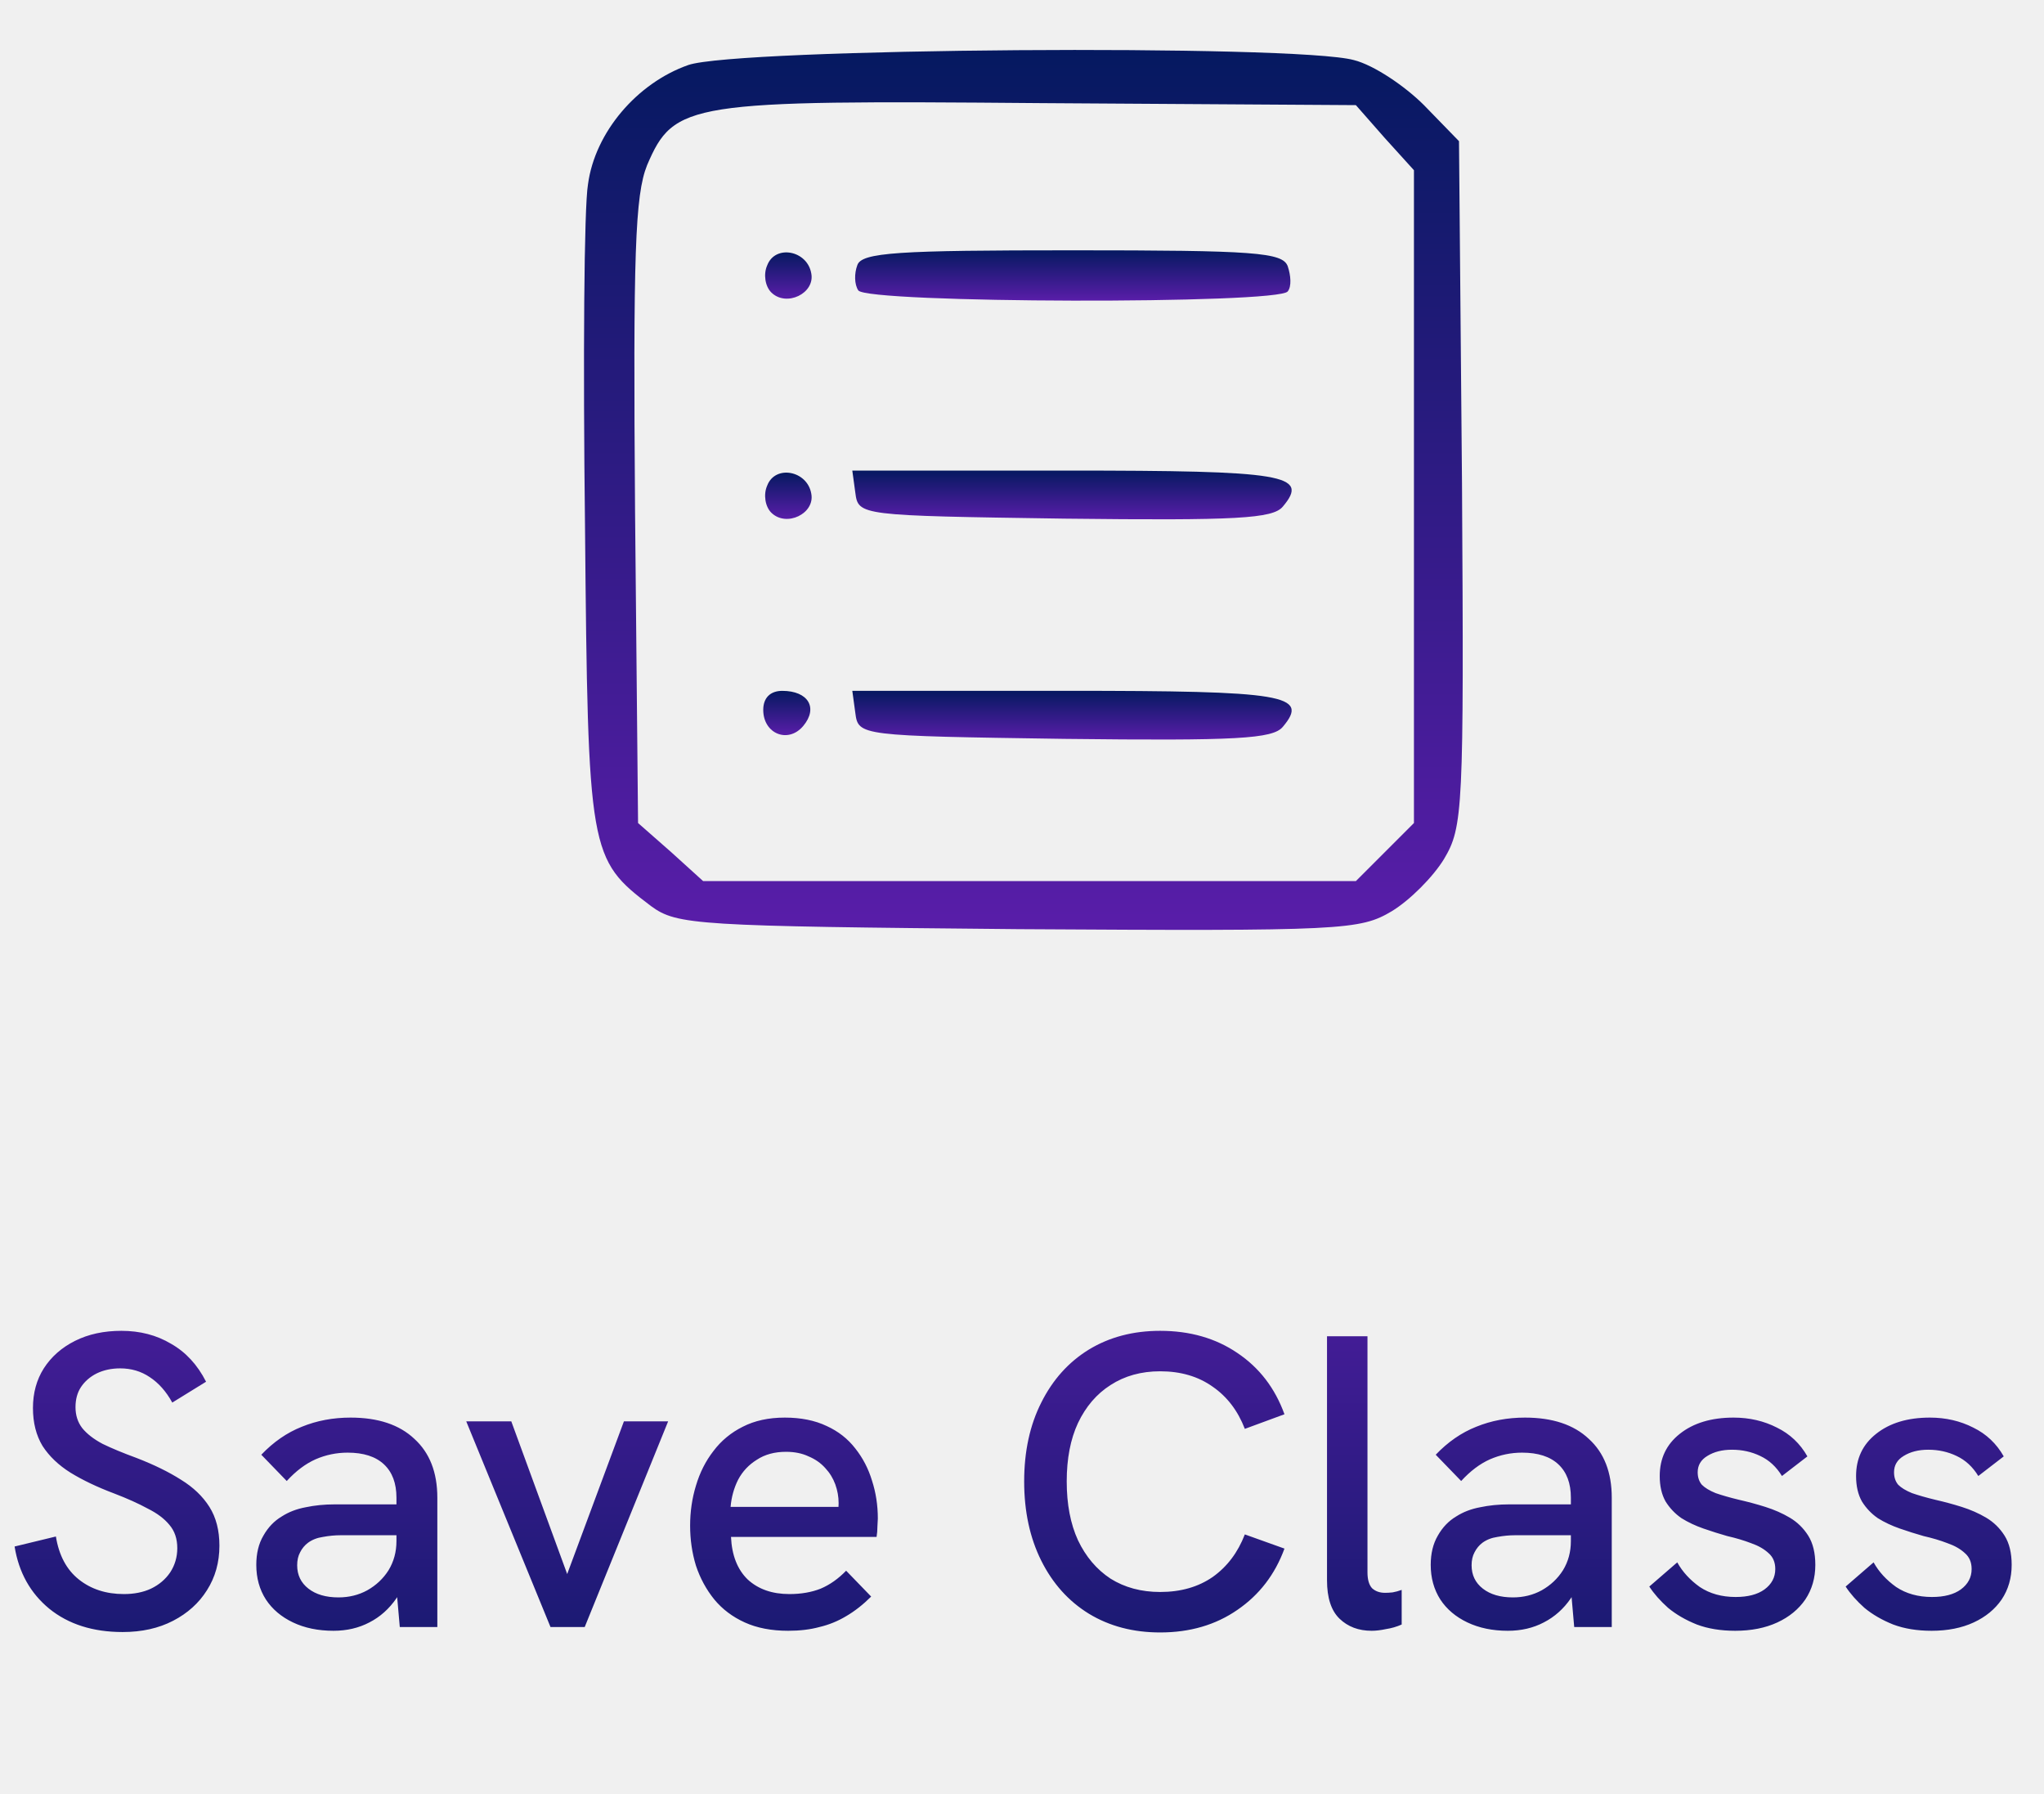
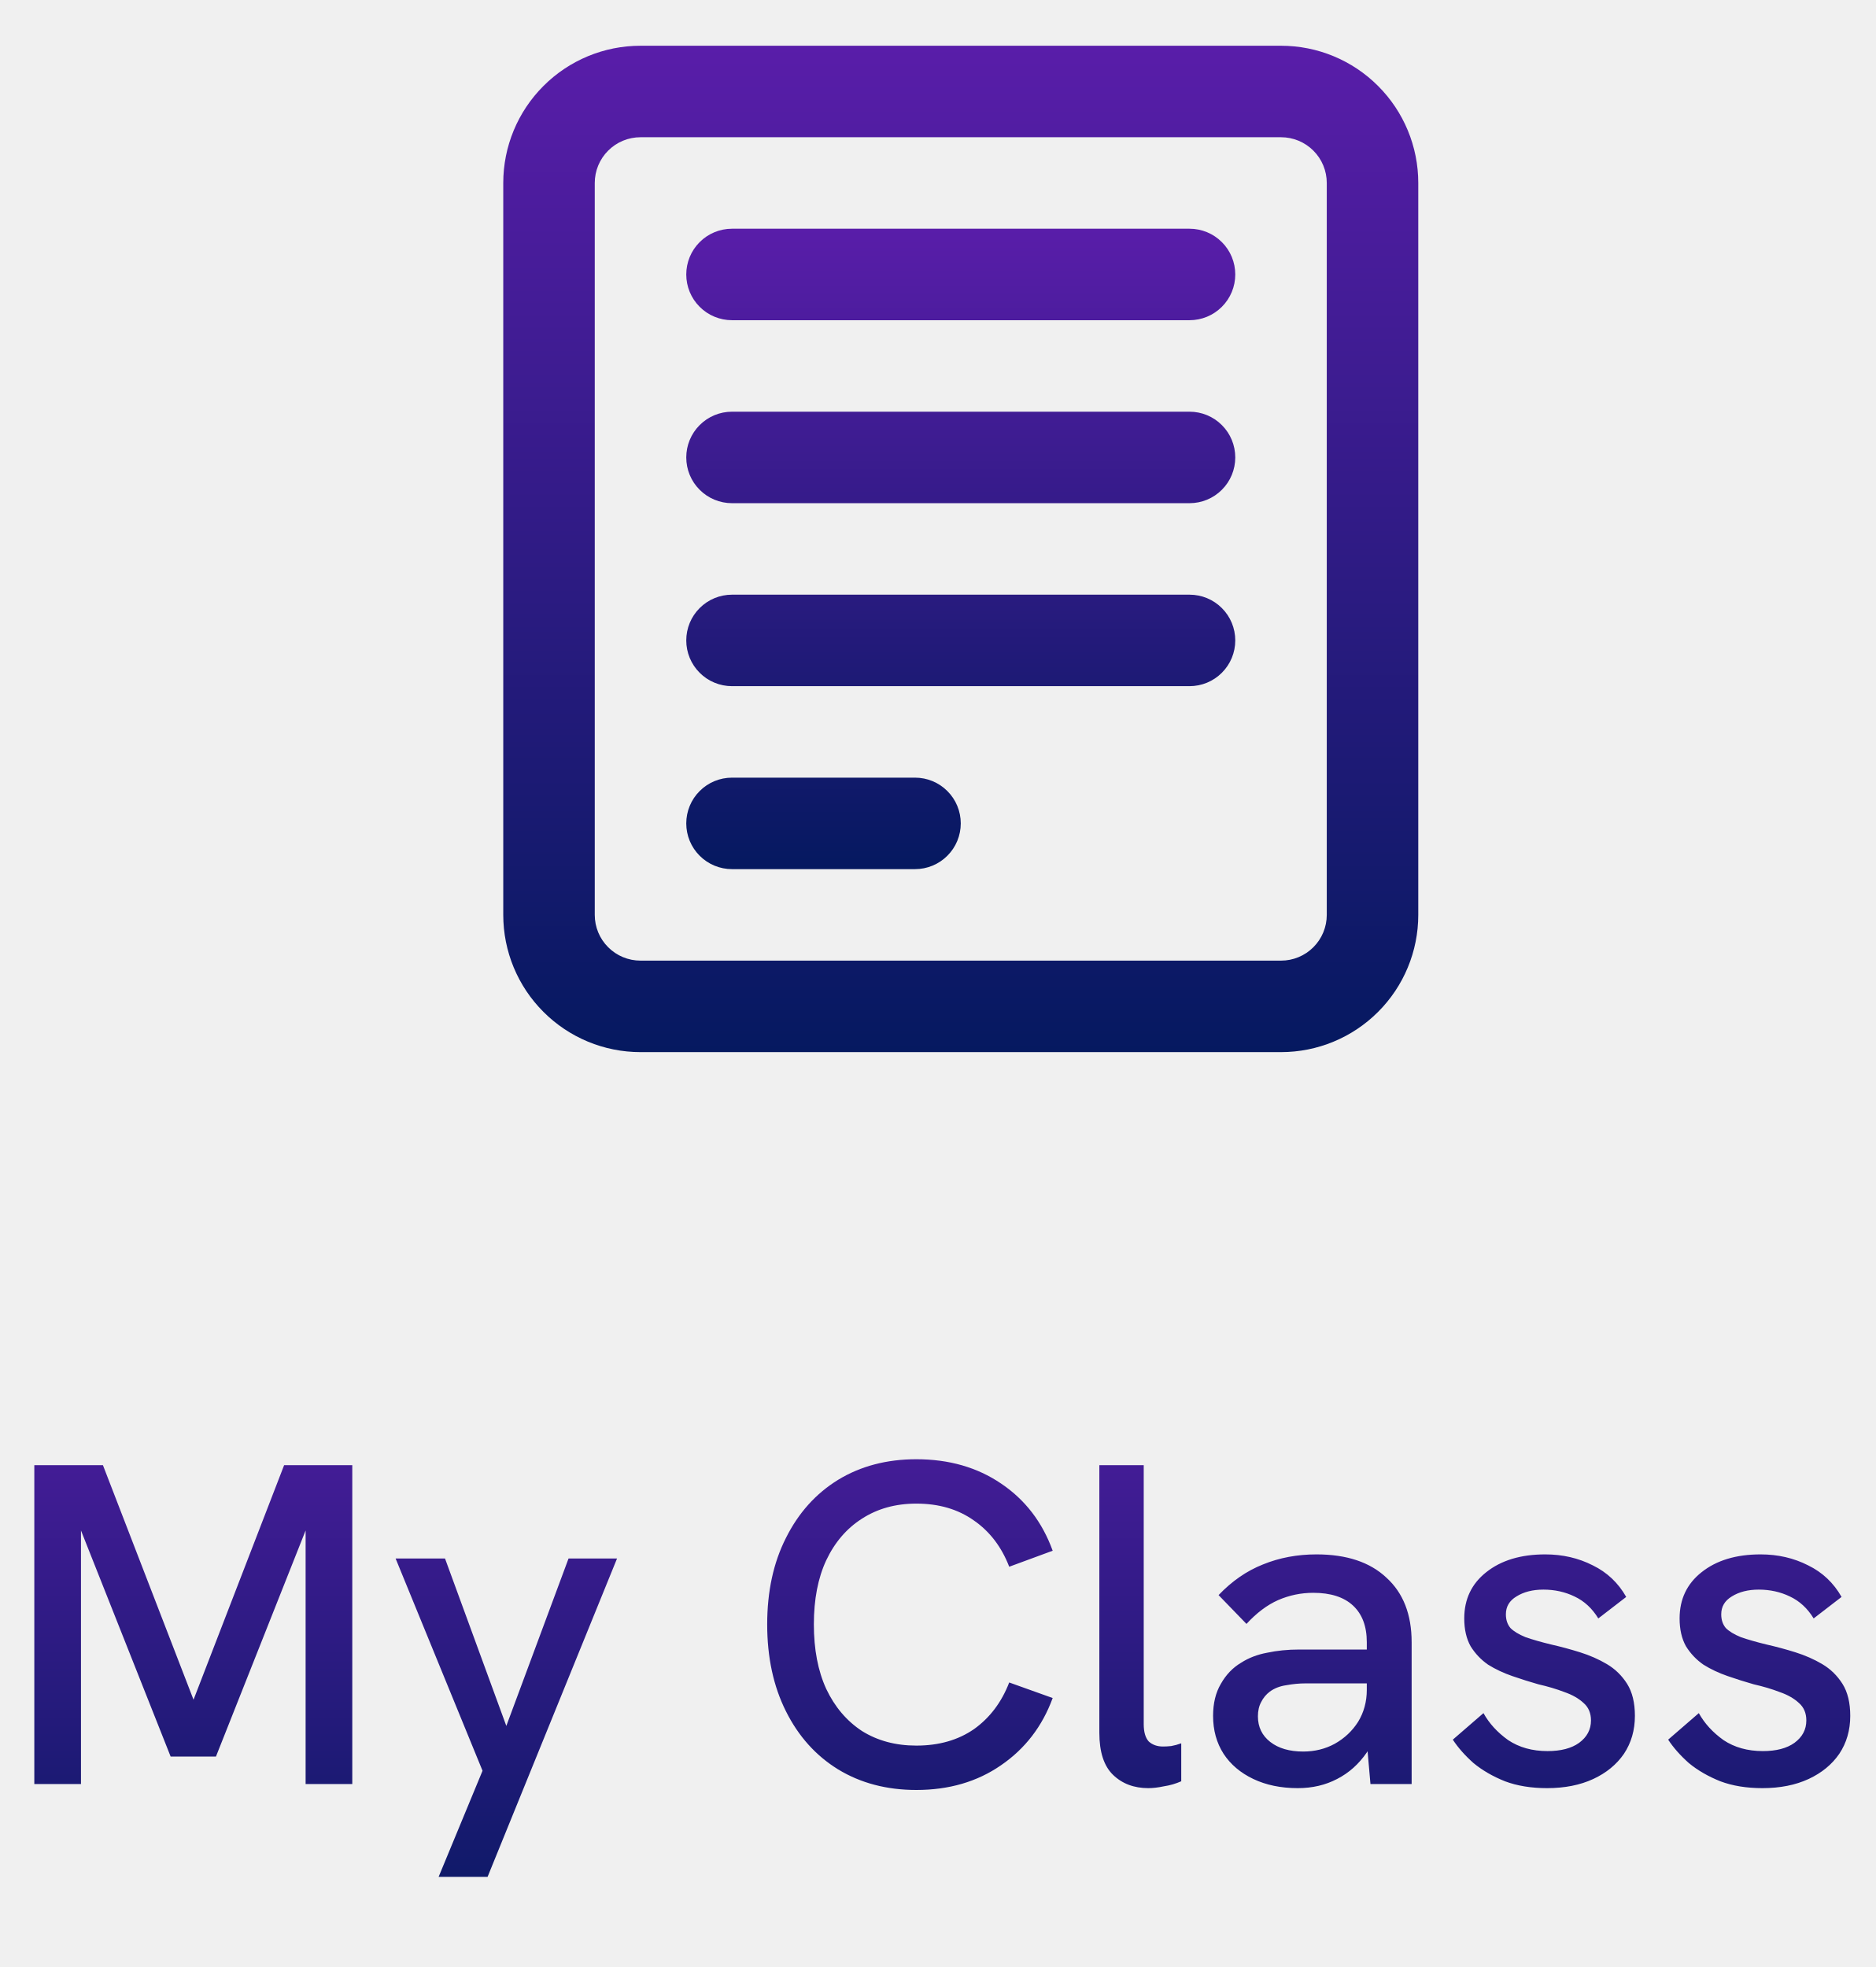
- <svg xmlns="http://www.w3.org/2000/svg" width="49" height="43" viewBox="0 0 49 43" fill="none">
-   <g clip-path="url(#clip0_1036_8395)">
-     <path d="M16.496 1.56C15.272 1.992 14.264 3.168 14.096 4.416C14 4.968 13.976 8.64 14.024 12.6C14.096 20.472 14.12 20.592 15.608 21.72C16.232 22.176 16.688 22.2 24.416 22.272C32.216 22.32 32.6 22.296 33.368 21.84C33.8 21.576 34.352 21.024 34.616 20.592C35.072 19.824 35.096 19.44 35.048 11.592L34.976 3.384L34.136 2.52C33.68 2.064 32.936 1.56 32.456 1.44C31.064 1.056 17.648 1.152 16.496 1.56ZM33.2 3.312L33.896 4.08V11.904V19.728L33.2 20.424L32.504 21.12H24.68H16.856L16.088 20.424L15.296 19.728L15.224 12.264C15.176 6.072 15.224 4.68 15.512 3.96C16.16 2.448 16.496 2.4 24.968 2.472L32.504 2.52L33.2 3.312Z" fill="url(#paint0_linear_1036_8395)" />
-     <path d="M18.392 6.36C18.296 6.576 18.344 6.864 18.488 7.008C18.848 7.368 19.544 7.032 19.448 6.552C19.352 6 18.584 5.856 18.392 6.36Z" fill="url(#paint1_linear_1036_8395)" />
-     <path d="M20.551 6.36C20.479 6.552 20.479 6.816 20.575 6.96C20.767 7.272 30.679 7.296 30.871 6.984C30.967 6.864 30.943 6.6 30.871 6.384C30.751 6.048 30.079 6 25.711 6C21.535 6 20.647 6.048 20.551 6.36Z" fill="url(#paint2_linear_1036_8395)" />
-     <path d="M18.392 11.639C18.296 11.855 18.344 12.143 18.488 12.287C18.848 12.647 19.544 12.311 19.448 11.831C19.352 11.279 18.584 11.135 18.392 11.639Z" fill="url(#paint3_linear_1036_8395)" />
-     <path d="M20.504 11.808C20.576 12.36 20.6 12.36 25.52 12.432C29.648 12.48 30.512 12.432 30.752 12.144C31.4 11.376 30.8 11.28 25.592 11.28H20.432L20.504 11.808Z" fill="url(#paint4_linear_1036_8395)" />
-     <path d="M18.297 17.016C18.297 17.592 18.897 17.832 19.257 17.4C19.617 16.968 19.377 16.56 18.753 16.56C18.465 16.56 18.297 16.728 18.297 17.016Z" fill="url(#paint5_linear_1036_8395)" />
-     <path d="M20.504 17.087C20.576 17.639 20.6 17.639 25.52 17.711C29.648 17.759 30.512 17.711 30.752 17.423C31.4 16.655 30.8 16.559 25.592 16.559H20.432L20.504 17.087Z" fill="url(#paint6_linear_1036_8395)" />
-   </g>
-   <path d="M2.94 39.12C2.227 39.12 1.64 38.933 1.18 38.56C0.727 38.187 0.45 37.69 0.35 37.07L1.34 36.83C1.413 37.283 1.597 37.627 1.89 37.86C2.183 38.093 2.543 38.21 2.97 38.21C3.217 38.21 3.433 38.167 3.62 38.08C3.813 37.987 3.967 37.857 4.08 37.69C4.193 37.517 4.25 37.323 4.25 37.11C4.25 36.883 4.187 36.697 4.06 36.55C3.94 36.403 3.767 36.273 3.54 36.16C3.32 36.04 3.053 35.92 2.74 35.8C2.333 35.647 1.983 35.48 1.69 35.3C1.403 35.12 1.18 34.907 1.02 34.66C0.867 34.407 0.79 34.103 0.79 33.75C0.79 33.39 0.877 33.073 1.05 32.8C1.23 32.52 1.48 32.3 1.8 32.14C2.12 31.98 2.49 31.9 2.91 31.9C3.357 31.9 3.753 32.003 4.1 32.21C4.453 32.41 4.733 32.713 4.94 33.12L4.13 33.62C3.983 33.353 3.803 33.15 3.59 33.01C3.383 32.87 3.147 32.8 2.88 32.8C2.673 32.8 2.487 32.84 2.32 32.92C2.16 33 2.033 33.11 1.94 33.25C1.853 33.383 1.81 33.543 1.81 33.73C1.81 33.923 1.863 34.09 1.97 34.23C2.083 34.37 2.247 34.497 2.46 34.61C2.68 34.717 2.953 34.83 3.28 34.95C3.693 35.11 4.047 35.283 4.34 35.47C4.633 35.65 4.86 35.867 5.02 36.12C5.18 36.373 5.26 36.683 5.26 37.05C5.26 37.45 5.16 37.807 4.96 38.12C4.767 38.427 4.497 38.67 4.15 38.85C3.803 39.03 3.4 39.12 2.94 39.12ZM9.584 39L9.504 38.09V35.9C9.504 35.553 9.404 35.287 9.204 35.1C9.004 34.913 8.714 34.82 8.334 34.82C8.067 34.82 7.81 34.873 7.564 34.98C7.324 35.087 7.094 35.26 6.874 35.5L6.264 34.87C6.557 34.563 6.88 34.34 7.234 34.2C7.594 34.053 7.984 33.98 8.404 33.98C9.064 33.98 9.574 34.15 9.934 34.49C10.3 34.823 10.484 35.293 10.484 35.9V39H9.584ZM7.994 39.09C7.627 39.09 7.304 39.023 7.024 38.89C6.744 38.757 6.527 38.573 6.374 38.34C6.22 38.1 6.144 37.823 6.144 37.51C6.144 37.237 6.2 37.003 6.314 36.81C6.427 36.61 6.574 36.457 6.754 36.35C6.92 36.243 7.11 36.17 7.324 36.13C7.544 36.083 7.777 36.06 8.024 36.06H9.594V36.8H8.164C8.03 36.8 7.89 36.813 7.744 36.84C7.604 36.86 7.484 36.907 7.384 36.98C7.304 37.04 7.24 37.117 7.194 37.21C7.147 37.297 7.124 37.4 7.124 37.52C7.124 37.753 7.214 37.94 7.394 38.08C7.574 38.22 7.814 38.29 8.114 38.29C8.367 38.29 8.597 38.233 8.804 38.12C9.017 38 9.187 37.84 9.314 37.64C9.44 37.433 9.504 37.2 9.504 36.94L9.854 37.4C9.794 37.747 9.677 38.05 9.504 38.31C9.33 38.563 9.114 38.757 8.854 38.89C8.6 39.023 8.314 39.09 7.994 39.09ZM13.197 39L11.177 34.07H12.257L13.597 37.73L14.957 34.07H16.017L14.017 39H13.197ZM18.894 39.09C18.494 39.09 18.147 39.023 17.854 38.89C17.56 38.757 17.317 38.573 17.124 38.34C16.93 38.1 16.784 37.83 16.684 37.53C16.59 37.223 16.544 36.903 16.544 36.57C16.544 36.237 16.59 35.917 16.684 35.61C16.777 35.297 16.917 35.02 17.104 34.78C17.29 34.533 17.524 34.34 17.804 34.2C18.09 34.053 18.427 33.98 18.814 33.98C19.2 33.98 19.534 34.047 19.814 34.18C20.094 34.307 20.324 34.487 20.504 34.72C20.684 34.947 20.817 35.203 20.904 35.49C20.997 35.777 21.044 36.08 21.044 36.4C21.044 36.433 21.04 36.497 21.034 36.59C21.034 36.677 21.027 36.76 21.014 36.84H17.524C17.544 37.28 17.677 37.62 17.924 37.86C18.177 38.093 18.51 38.21 18.924 38.21C19.204 38.21 19.454 38.167 19.674 38.08C19.894 37.987 20.097 37.843 20.284 37.65L20.884 38.27C20.69 38.463 20.49 38.62 20.284 38.74C20.084 38.86 19.87 38.947 19.644 39C19.424 39.06 19.174 39.09 18.894 39.09ZM20.074 36.35C20.087 36.297 20.094 36.243 20.094 36.19C20.1 36.137 20.104 36.083 20.104 36.03C20.104 35.877 20.077 35.727 20.024 35.58C19.97 35.433 19.89 35.303 19.784 35.19C19.677 35.07 19.544 34.977 19.384 34.91C19.23 34.837 19.05 34.8 18.844 34.8C18.57 34.8 18.337 34.863 18.144 34.99C17.95 35.11 17.8 35.27 17.694 35.47C17.594 35.67 17.534 35.887 17.514 36.12H20.394L20.074 36.35ZM27.812 39.13C27.165 39.13 26.595 38.98 26.102 38.68C25.615 38.38 25.235 37.957 24.962 37.41C24.689 36.863 24.552 36.23 24.552 35.51C24.552 34.79 24.689 34.16 24.962 33.62C25.235 33.073 25.615 32.65 26.102 32.35C26.595 32.05 27.165 31.9 27.812 31.9C28.525 31.9 29.142 32.077 29.662 32.43C30.189 32.783 30.565 33.273 30.792 33.9L29.842 34.25C29.675 33.817 29.419 33.48 29.072 33.24C28.725 32.993 28.305 32.87 27.812 32.87C27.358 32.87 26.962 32.98 26.622 33.2C26.288 33.413 26.029 33.717 25.842 34.11C25.662 34.497 25.572 34.963 25.572 35.51C25.572 36.057 25.662 36.527 25.842 36.92C26.029 37.313 26.288 37.62 26.622 37.84C26.962 38.053 27.358 38.16 27.812 38.16C28.305 38.16 28.725 38.04 29.072 37.8C29.419 37.553 29.675 37.213 29.842 36.78L30.792 37.12C30.565 37.74 30.189 38.23 29.662 38.59C29.142 38.95 28.525 39.13 27.812 39.13ZM32.882 39.09C32.569 39.09 32.312 38.993 32.112 38.8C31.912 38.607 31.812 38.3 31.812 37.88V32.03H32.782V37.69C32.782 37.863 32.819 37.99 32.892 38.07C32.972 38.143 33.076 38.18 33.202 38.18C33.256 38.18 33.316 38.177 33.382 38.17C33.456 38.157 33.529 38.137 33.602 38.11V38.94C33.482 38.993 33.356 39.03 33.222 39.05C33.096 39.077 32.982 39.09 32.882 39.09ZM37.738 39L37.658 38.09V35.9C37.658 35.553 37.558 35.287 37.358 35.1C37.158 34.913 36.868 34.82 36.488 34.82C36.221 34.82 35.965 34.873 35.718 34.98C35.478 35.087 35.248 35.26 35.028 35.5L34.418 34.87C34.711 34.563 35.035 34.34 35.388 34.2C35.748 34.053 36.138 33.98 36.558 33.98C37.218 33.98 37.728 34.15 38.088 34.49C38.455 34.823 38.638 35.293 38.638 35.9V39H37.738ZM36.148 39.09C35.781 39.09 35.458 39.023 35.178 38.89C34.898 38.757 34.681 38.573 34.528 38.34C34.375 38.1 34.298 37.823 34.298 37.51C34.298 37.237 34.355 37.003 34.468 36.81C34.581 36.61 34.728 36.457 34.908 36.35C35.075 36.243 35.265 36.17 35.478 36.13C35.698 36.083 35.931 36.06 36.178 36.06H37.748V36.8H36.318C36.185 36.8 36.045 36.813 35.898 36.84C35.758 36.86 35.638 36.907 35.538 36.98C35.458 37.04 35.395 37.117 35.348 37.21C35.301 37.297 35.278 37.4 35.278 37.52C35.278 37.753 35.368 37.94 35.548 38.08C35.728 38.22 35.968 38.29 36.268 38.29C36.521 38.29 36.751 38.233 36.958 38.12C37.171 38 37.341 37.84 37.468 37.64C37.595 37.433 37.658 37.2 37.658 36.94L38.008 37.4C37.948 37.747 37.831 38.05 37.658 38.31C37.485 38.563 37.268 38.757 37.008 38.89C36.755 39.023 36.468 39.09 36.148 39.09ZM41.598 39.09C41.251 39.09 40.944 39.04 40.678 38.94C40.411 38.833 40.181 38.7 39.988 38.54C39.801 38.373 39.651 38.203 39.538 38.03L40.208 37.45C40.334 37.677 40.514 37.873 40.748 38.04C40.988 38.2 41.275 38.28 41.608 38.28C41.901 38.28 42.131 38.22 42.298 38.1C42.471 37.973 42.558 37.81 42.558 37.61C42.558 37.45 42.505 37.323 42.398 37.23C42.291 37.13 42.151 37.05 41.978 36.99C41.804 36.923 41.614 36.867 41.408 36.82C41.221 36.767 41.031 36.707 40.838 36.64C40.645 36.573 40.468 36.49 40.308 36.39C40.154 36.283 40.028 36.15 39.928 35.99C39.834 35.823 39.788 35.62 39.788 35.38C39.788 34.96 39.948 34.623 40.268 34.37C40.594 34.11 41.025 33.98 41.558 33.98C41.938 33.98 42.285 34.06 42.598 34.22C42.911 34.373 43.154 34.603 43.328 34.91L42.718 35.38C42.584 35.16 42.411 35 42.198 34.9C41.991 34.8 41.764 34.75 41.518 34.75C41.285 34.75 41.088 34.8 40.928 34.9C40.775 34.993 40.698 35.123 40.698 35.29C40.698 35.41 40.731 35.51 40.798 35.59C40.871 35.663 40.981 35.73 41.128 35.79C41.281 35.843 41.468 35.897 41.688 35.95C41.895 35.997 42.105 36.053 42.318 36.12C42.531 36.187 42.728 36.273 42.908 36.38C43.088 36.487 43.234 36.63 43.348 36.81C43.461 36.99 43.518 37.223 43.518 37.51C43.518 37.823 43.438 38.1 43.278 38.34C43.118 38.573 42.895 38.757 42.608 38.89C42.321 39.023 41.984 39.09 41.598 39.09ZM46.305 39.09C45.958 39.09 45.651 39.04 45.385 38.94C45.118 38.833 44.888 38.7 44.695 38.54C44.508 38.373 44.358 38.203 44.245 38.03L44.915 37.45C45.041 37.677 45.221 37.873 45.455 38.04C45.695 38.2 45.981 38.28 46.315 38.28C46.608 38.28 46.838 38.22 47.005 38.1C47.178 37.973 47.265 37.81 47.265 37.61C47.265 37.45 47.212 37.323 47.105 37.23C46.998 37.13 46.858 37.05 46.685 36.99C46.511 36.923 46.322 36.867 46.115 36.82C45.928 36.767 45.738 36.707 45.545 36.64C45.352 36.573 45.175 36.49 45.015 36.39C44.861 36.283 44.735 36.15 44.635 35.99C44.541 35.823 44.495 35.62 44.495 35.38C44.495 34.96 44.655 34.623 44.975 34.37C45.301 34.11 45.731 33.98 46.265 33.98C46.645 33.98 46.992 34.06 47.305 34.22C47.618 34.373 47.861 34.603 48.035 34.91L47.425 35.38C47.291 35.16 47.118 35 46.905 34.9C46.698 34.8 46.471 34.75 46.225 34.75C45.992 34.75 45.795 34.8 45.635 34.9C45.481 34.993 45.405 35.123 45.405 35.29C45.405 35.41 45.438 35.51 45.505 35.59C45.578 35.663 45.688 35.73 45.835 35.79C45.988 35.843 46.175 35.897 46.395 35.95C46.602 35.997 46.812 36.053 47.025 36.12C47.238 36.187 47.435 36.273 47.615 36.38C47.795 36.487 47.941 36.63 48.055 36.81C48.168 36.99 48.225 37.223 48.225 37.51C48.225 37.823 48.145 38.1 47.985 38.34C47.825 38.573 47.602 38.757 47.315 38.89C47.028 39.023 46.691 39.09 46.305 39.09Z" fill="url(#paint7_linear_1036_8395)" />
+ <svg xmlns="http://www.w3.org/2000/svg" width="41" height="43" viewBox="0 0 41 43" fill="none">
+   <path d="M0.75 39V32.03H2.25L4.32 37.39H4.14L6.21 32.03H7.7V39H6.68V33.21L6.77 33.23L4.72 38.4H3.73L1.68 33.23L1.77 33.21V39H0.75ZM9.587 41.03L10.547 38.71L8.647 34.07H9.727L11.067 37.73L12.427 34.07H13.487L10.657 41.03H9.587ZM20.029 39.13C19.382 39.13 18.812 38.98 18.319 38.68C17.832 38.38 17.452 37.957 17.179 37.41C16.905 36.863 16.769 36.23 16.769 35.51C16.769 34.79 16.905 34.16 17.179 33.62C17.452 33.073 17.832 32.65 18.319 32.35C18.812 32.05 19.382 31.9 20.029 31.9C20.742 31.9 21.359 32.077 21.879 32.43C22.405 32.783 22.782 33.273 23.009 33.9L22.059 34.25C21.892 33.817 21.635 33.48 21.289 33.24C20.942 32.993 20.522 32.87 20.029 32.87C19.575 32.87 19.179 32.98 18.839 33.2C18.505 33.413 18.245 33.717 18.059 34.11C17.879 34.497 17.789 34.963 17.789 35.51C17.789 36.057 17.879 36.527 18.059 36.92C18.245 37.313 18.505 37.62 18.839 37.84C19.179 38.053 19.575 38.16 20.029 38.16C20.522 38.16 20.942 38.04 21.289 37.8C21.635 37.553 21.892 37.213 22.059 36.78L23.009 37.12C22.782 37.74 22.405 38.23 21.879 38.59C21.359 38.95 20.742 39.13 20.029 39.13ZM25.099 39.09C24.786 39.09 24.529 38.993 24.329 38.8C24.129 38.607 24.029 38.3 24.029 37.88V32.03H24.999V37.69C24.999 37.863 25.036 37.99 25.109 38.07C25.189 38.143 25.293 38.18 25.419 38.18C25.473 38.18 25.532 38.177 25.599 38.17C25.672 38.157 25.746 38.137 25.819 38.11V38.94C25.699 38.993 25.573 39.03 25.439 39.05C25.312 39.077 25.199 39.09 25.099 39.09ZM29.955 39L29.875 38.09V35.9C29.875 35.553 29.775 35.287 29.575 35.1C29.375 34.913 29.085 34.82 28.705 34.82C28.438 34.82 28.181 34.873 27.935 34.98C27.695 35.087 27.465 35.26 27.245 35.5L26.635 34.87C26.928 34.563 27.251 34.34 27.605 34.2C27.965 34.053 28.355 33.98 28.775 33.98C29.435 33.98 29.945 34.15 30.305 34.49C30.671 34.823 30.855 35.293 30.855 35.9V39H29.955ZM28.365 39.09C27.998 39.09 27.675 39.023 27.395 38.89C27.115 38.757 26.898 38.573 26.745 38.34C26.591 38.1 26.515 37.823 26.515 37.51C26.515 37.237 26.571 37.003 26.685 36.81C26.798 36.61 26.945 36.457 27.125 36.35C27.291 36.243 27.481 36.17 27.695 36.13C27.915 36.083 28.148 36.06 28.395 36.06H29.965V36.8H28.535C28.401 36.8 28.261 36.813 28.115 36.84C27.975 36.86 27.855 36.907 27.755 36.98C27.675 37.04 27.611 37.117 27.565 37.21C27.518 37.297 27.495 37.4 27.495 37.52C27.495 37.753 27.585 37.94 27.765 38.08C27.945 38.22 28.185 38.29 28.485 38.29C28.738 38.29 28.968 38.233 29.175 38.12C29.388 38 29.558 37.84 29.685 37.64C29.811 37.433 29.875 37.2 29.875 36.94L30.225 37.4C30.165 37.747 30.048 38.05 29.875 38.31C29.701 38.563 29.485 38.757 29.225 38.89C28.971 39.023 28.685 39.09 28.365 39.09ZM33.815 39.09C33.468 39.09 33.161 39.04 32.895 38.94C32.628 38.833 32.398 38.7 32.205 38.54C32.018 38.373 31.868 38.203 31.755 38.03L32.425 37.45C32.551 37.677 32.731 37.873 32.965 38.04C33.205 38.2 33.491 38.28 33.825 38.28C34.118 38.28 34.348 38.22 34.515 38.1C34.688 37.973 34.775 37.81 34.775 37.61C34.775 37.45 34.721 37.323 34.615 37.23C34.508 37.13 34.368 37.05 34.195 36.99C34.021 36.923 33.831 36.867 33.625 36.82C33.438 36.767 33.248 36.707 33.055 36.64C32.861 36.573 32.685 36.49 32.525 36.39C32.371 36.283 32.245 36.15 32.145 35.99C32.051 35.823 32.005 35.62 32.005 35.38C32.005 34.96 32.165 34.623 32.485 34.37C32.811 34.11 33.241 33.98 33.775 33.98C34.155 33.98 34.501 34.06 34.815 34.22C35.128 34.373 35.371 34.603 35.545 34.91L34.935 35.38C34.801 35.16 34.628 35 34.415 34.9C34.208 34.8 33.981 34.75 33.735 34.75C33.501 34.75 33.305 34.8 33.145 34.9C32.991 34.993 32.915 35.123 32.915 35.29C32.915 35.41 32.948 35.51 33.015 35.59C33.088 35.663 33.198 35.73 33.345 35.79C33.498 35.843 33.685 35.897 33.905 35.95C34.111 35.997 34.321 36.053 34.535 36.12C34.748 36.187 34.945 36.273 35.125 36.38C35.305 36.487 35.451 36.63 35.565 36.81C35.678 36.99 35.735 37.223 35.735 37.51C35.735 37.823 35.655 38.1 35.495 38.34C35.335 38.573 35.111 38.757 34.825 38.89C34.538 39.023 34.201 39.09 33.815 39.09ZM38.522 39.09C38.175 39.09 37.868 39.04 37.602 38.94C37.335 38.833 37.105 38.7 36.912 38.54C36.725 38.373 36.575 38.203 36.462 38.03L37.132 37.45C37.258 37.677 37.438 37.873 37.672 38.04C37.912 38.2 38.198 38.28 38.532 38.28C38.825 38.28 39.055 38.22 39.222 38.1C39.395 37.973 39.482 37.81 39.482 37.61C39.482 37.45 39.428 37.323 39.322 37.23C39.215 37.13 39.075 37.05 38.902 36.99C38.728 36.923 38.538 36.867 38.332 36.82C38.145 36.767 37.955 36.707 37.762 36.64C37.568 36.573 37.392 36.49 37.232 36.39C37.078 36.283 36.952 36.15 36.852 35.99C36.758 35.823 36.712 35.62 36.712 35.38C36.712 34.96 36.872 34.623 37.192 34.37C37.518 34.11 37.948 33.98 38.482 33.98C38.862 33.98 39.208 34.06 39.522 34.22C39.835 34.373 40.078 34.603 40.252 34.91L39.642 35.38C39.508 35.16 39.335 35 39.122 34.9C38.915 34.8 38.688 34.75 38.442 34.75C38.208 34.75 38.012 34.8 37.852 34.9C37.698 34.993 37.622 35.123 37.622 35.29C37.622 35.41 37.655 35.51 37.722 35.59C37.795 35.663 37.905 35.73 38.052 35.79C38.205 35.843 38.392 35.897 38.612 35.95C38.818 35.997 39.028 36.053 39.242 36.12C39.455 36.187 39.652 36.273 39.832 36.38C40.012 36.487 40.158 36.63 40.272 36.81C40.385 36.99 40.442 37.223 40.442 37.51C40.442 37.823 40.362 38.1 40.202 38.34C40.042 38.573 39.818 38.757 39.532 38.89C39.245 39.023 38.908 39.09 38.522 39.09Z" fill="url(#paint0_linear_2_51)" />
+   <path d="M15 6C15 5.735 15.105 5.48 15.293 5.293C15.48 5.105 15.735 5 16 5H26C26.265 5 26.52 5.105 26.707 5.293C26.895 5.48 27 5.735 27 6C27 6.265 26.895 6.52 26.707 6.707C26.52 6.895 26.265 7 26 7H16C15.735 7 15.48 6.895 15.293 6.707C15.105 6.52 15 6.265 15 6ZM15 10C15 9.735 15.105 9.48 15.293 9.293C15.48 9.105 15.735 9 16 9H26C26.265 9 26.52 9.105 26.707 9.293C26.895 9.48 27 9.735 27 10C27 10.265 26.895 10.52 26.707 10.707C26.52 10.895 26.265 11 26 11H16C15.735 11 15.48 10.895 15.293 10.707C15.105 10.52 15 10.265 15 10ZM16 13C15.735 13 15.48 13.105 15.293 13.293C15.105 13.48 15 13.735 15 14C15 14.265 15.105 14.52 15.293 14.707C15.48 14.895 15.735 15 16 15H26C26.265 15 26.52 14.895 26.707 14.707C26.895 14.52 27 14.265 27 14C27 13.735 26.895 13.48 26.707 13.293C26.52 13.105 26.265 13 26 13H16ZM15 18C15 17.735 15.105 17.48 15.293 17.293C15.48 17.105 15.735 17 16 17H20C20.265 17 20.52 17.105 20.707 17.293C20.895 17.48 21 17.735 21 18C21 18.265 20.895 18.52 20.707 18.707C20.52 18.895 20.265 19 20 19H16C15.735 19 15.48 18.895 15.293 18.707C15.105 18.52 15 18.265 15 18Z" fill="url(#paint1_linear_2_51)" />
+   <path fill-rule="evenodd" clip-rule="evenodd" d="M11 4C11 3.204 11.316 2.441 11.879 1.879C12.441 1.316 13.204 1 14 1H28C28.796 1 29.559 1.316 30.121 1.879C30.684 2.441 31 3.204 31 4V20C31 20.796 30.684 21.559 30.121 22.121C29.559 22.684 28.796 23 28 23H14C13.204 23 12.441 22.684 11.879 22.121C11.316 21.559 11 20.796 11 20V4ZM14 3H28C28.265 3 28.52 3.105 28.707 3.293C28.895 3.48 29 3.735 29 4V20C29 20.265 28.895 20.52 28.707 20.707C28.52 20.895 28.265 21 28 21H14C13.735 21 13.48 20.895 13.293 20.707C13.105 20.52 13 20.265 13 20V4C13 3.735 13.105 3.48 13.293 3.293C13.48 3.105 13.735 3 14 3Z" fill="url(#paint2_linear_2_51)" />
  <defs>
-     <linearGradient id="paint0_linear_1036_8395" x1="24.533" y1="22.289" x2="24.533" y2="1.197" gradientUnits="userSpaceOnUse">
+     <linearGradient id="paint0_linear_2_51" x1="20.5" y1="28" x2="20.5" y2="43" gradientUnits="userSpaceOnUse">
      <stop stop-color="#591DA9" />
      <stop offset="1" stop-color="#051960" />
    </linearGradient>
-     <linearGradient id="paint1_linear_1036_8395" x1="18.899" y1="7.159" x2="18.899" y2="6.05" gradientUnits="userSpaceOnUse">
+     <linearGradient id="paint1_linear_2_51" x1="21" y1="5" x2="21" y2="19" gradientUnits="userSpaceOnUse">
      <stop stop-color="#591DA9" />
      <stop offset="1" stop-color="#051960" />
    </linearGradient>
-     <linearGradient id="paint2_linear_1036_8395" x1="25.717" y1="7.206" x2="25.717" y2="6" gradientUnits="userSpaceOnUse">
+     <linearGradient id="paint2_linear_2_51" x1="21" y1="1" x2="21" y2="23" gradientUnits="userSpaceOnUse">
      <stop stop-color="#591DA9" />
      <stop offset="1" stop-color="#051960" />
    </linearGradient>
-     <linearGradient id="paint3_linear_1036_8395" x1="18.899" y1="12.438" x2="18.899" y2="11.329" gradientUnits="userSpaceOnUse">
-       <stop stop-color="#591DA9" />
-       <stop offset="1" stop-color="#051960" />
-     </linearGradient>
-     <linearGradient id="paint4_linear_1036_8395" x1="25.698" y1="12.448" x2="25.698" y2="11.28" gradientUnits="userSpaceOnUse">
-       <stop stop-color="#591DA9" />
-       <stop offset="1" stop-color="#051960" />
-     </linearGradient>
-     <linearGradient id="paint5_linear_1036_8395" x1="18.861" y1="17.621" x2="18.861" y2="16.56" gradientUnits="userSpaceOnUse">
-       <stop stop-color="#591DA9" />
-       <stop offset="1" stop-color="#051960" />
-     </linearGradient>
-     <linearGradient id="paint6_linear_1036_8395" x1="25.698" y1="17.727" x2="25.698" y2="16.559" gradientUnits="userSpaceOnUse">
-       <stop stop-color="#591DA9" />
-       <stop offset="1" stop-color="#051960" />
-     </linearGradient>
-     <linearGradient id="paint7_linear_1036_8395" x1="24.5" y1="28" x2="24.5" y2="43" gradientUnits="userSpaceOnUse">
-       <stop stop-color="#591DA9" />
-       <stop offset="1" stop-color="#051960" />
-     </linearGradient>
-     <clipPath id="clip0_1036_8395">
-       <rect width="24" height="24" fill="white" transform="translate(11.25)" />
-     </clipPath>
  </defs>
</svg>
